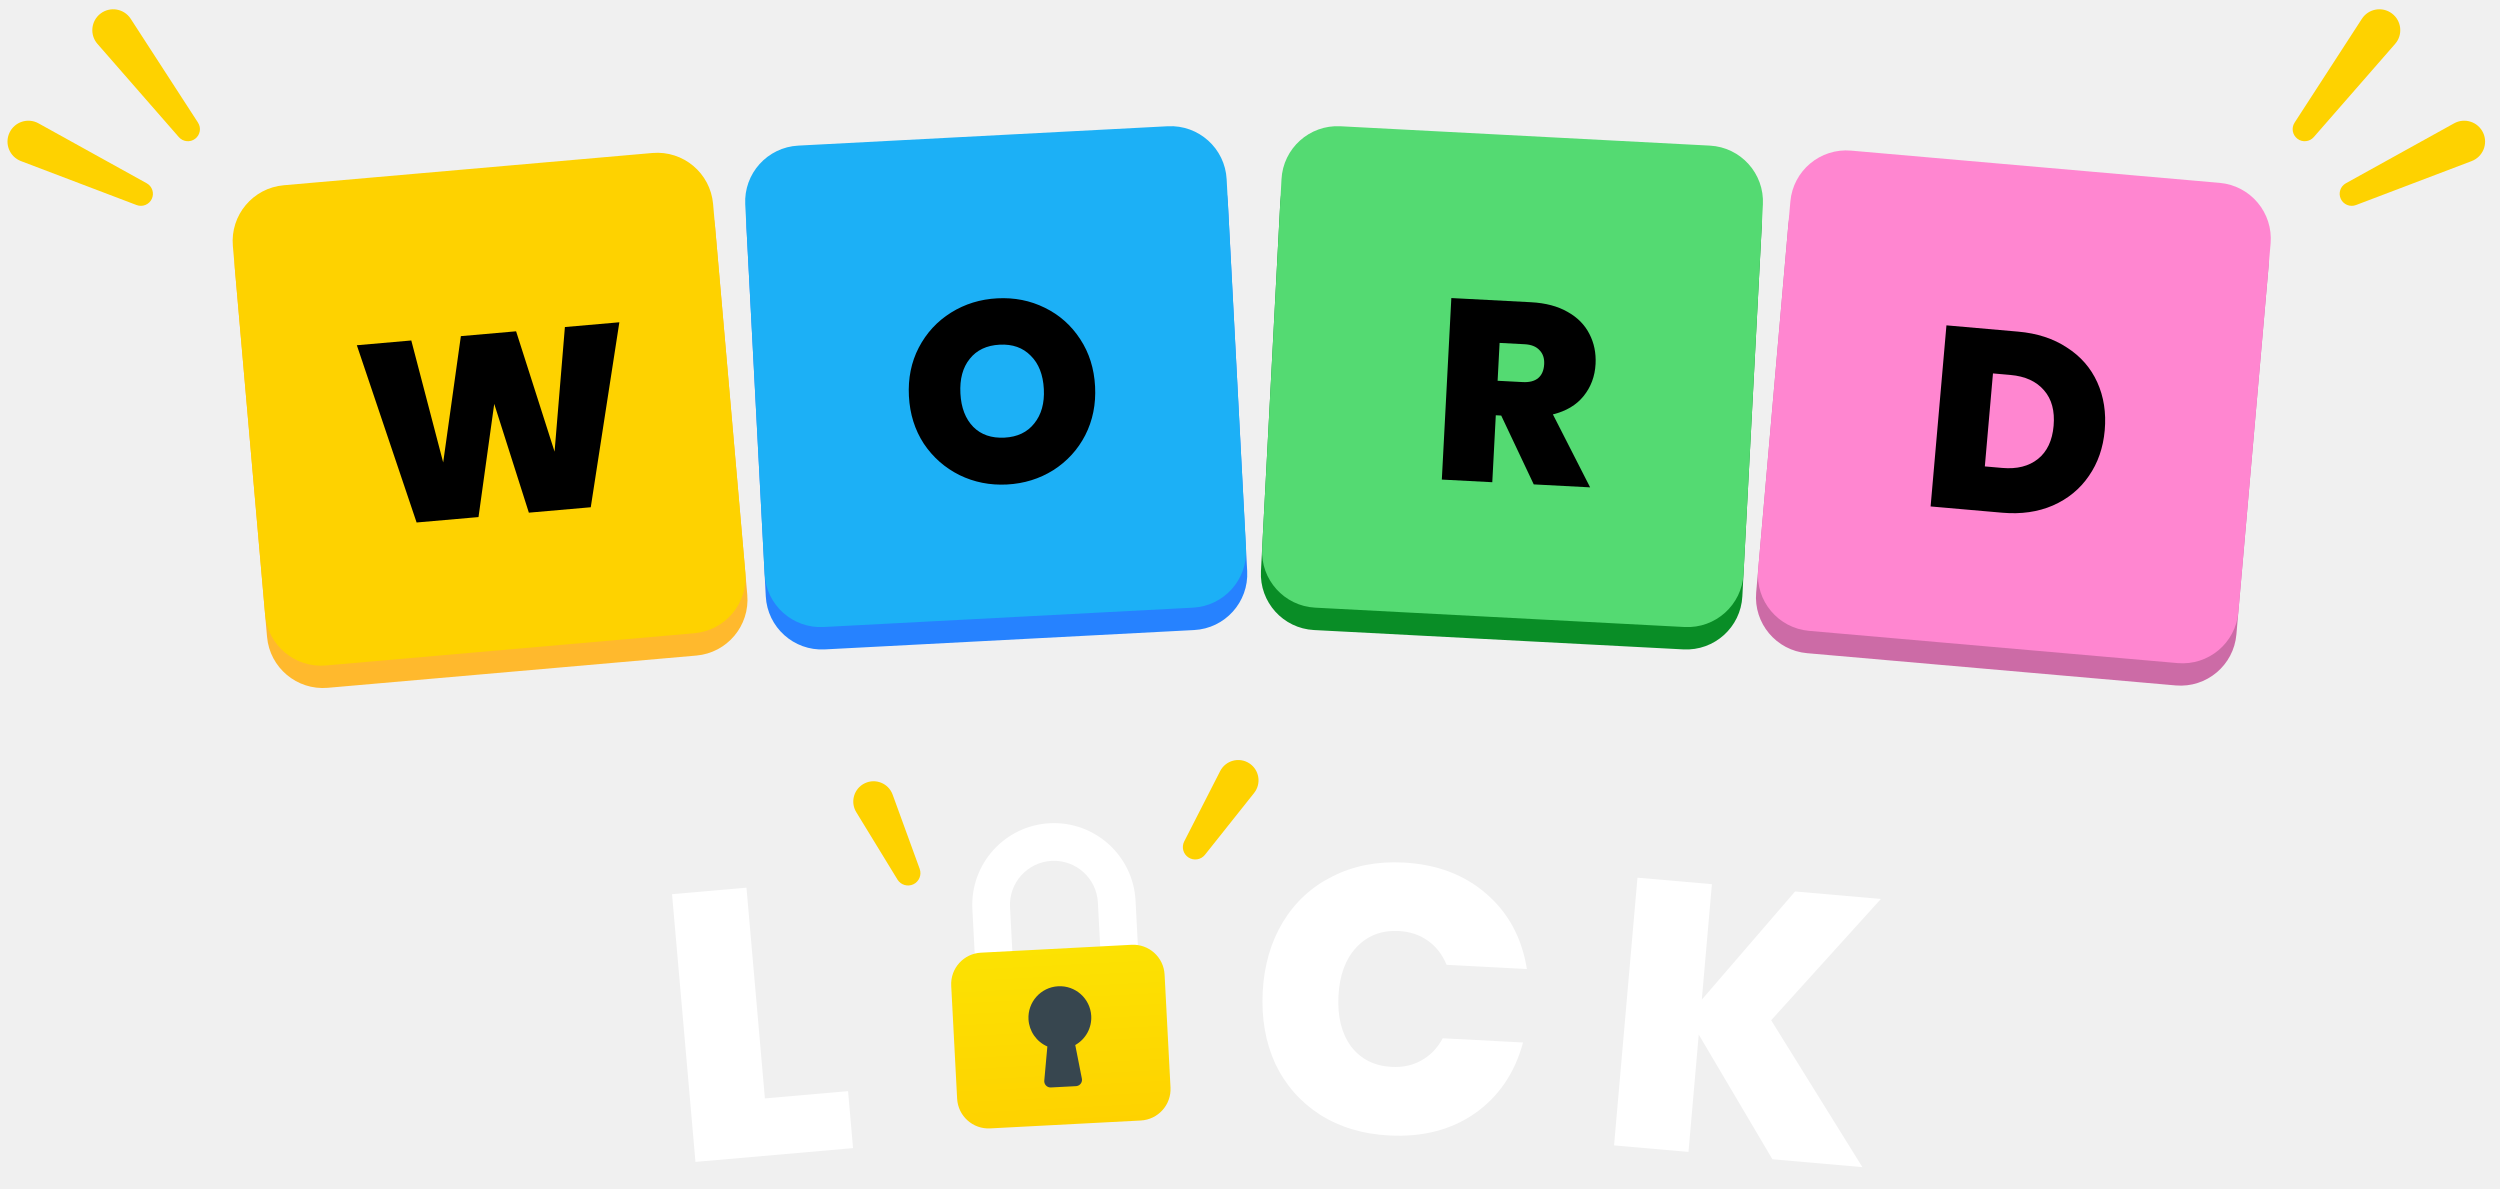
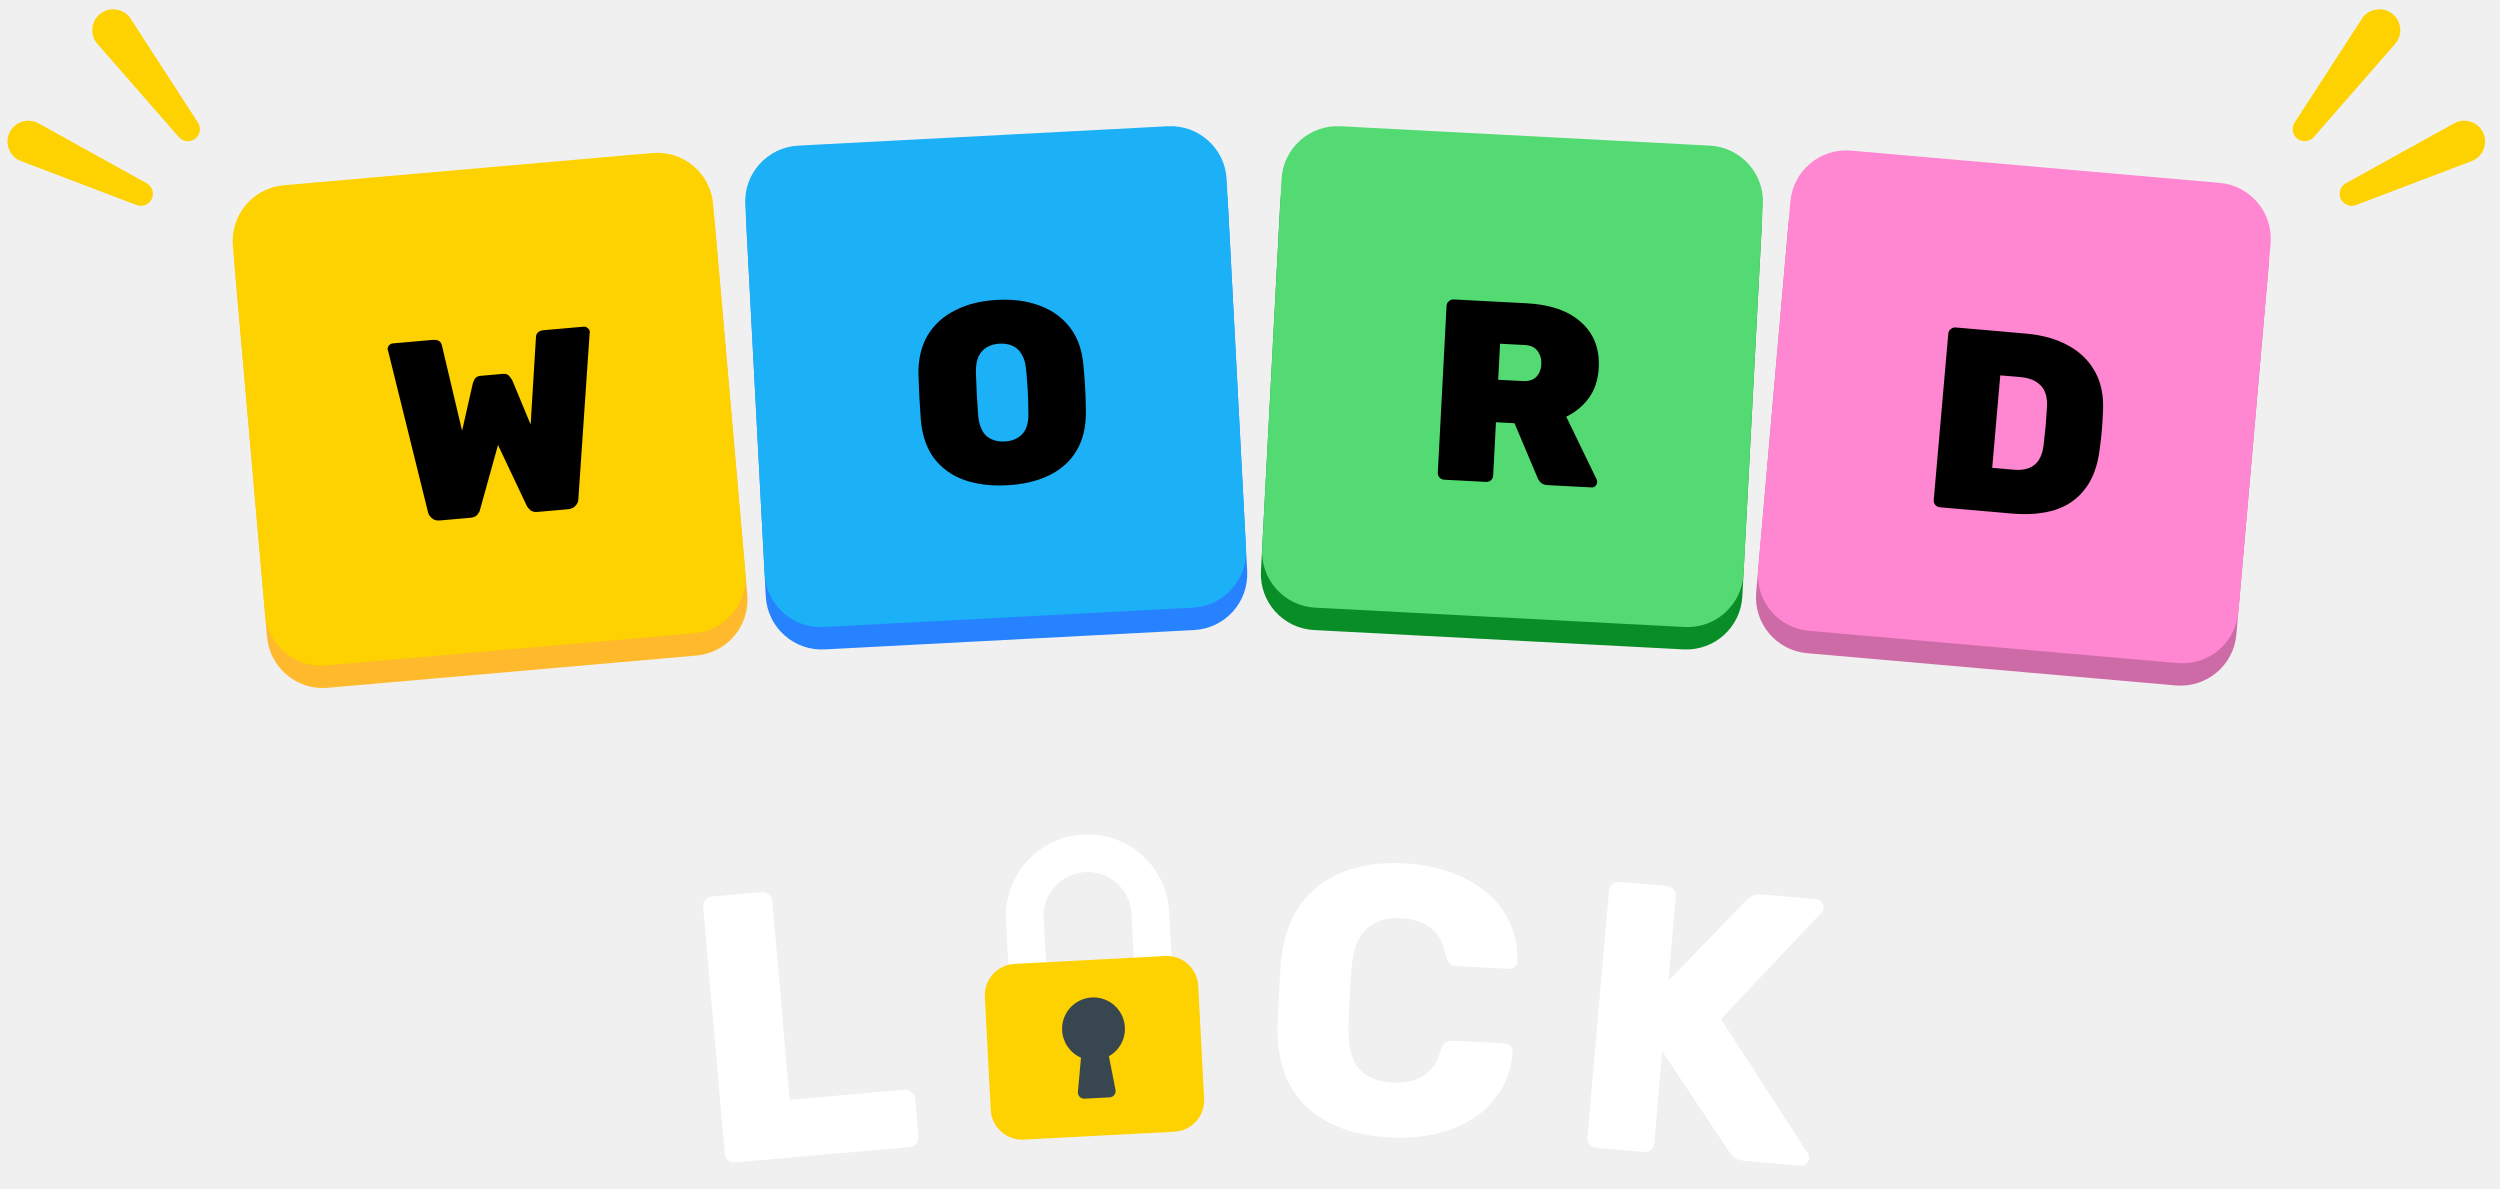
<svg xmlns="http://www.w3.org/2000/svg" width="223" height="106" viewBox="0 0 223 106" fill="none">
  <rect x="20.509" y="18.952" width="43" height="43" rx="5" transform="rotate(-5 20.5095 18.9518)" fill="#FFB92D" />
  <rect x="20.335" y="16.959" width="43" height="43" rx="5" transform="rotate(-5 20.3352 16.9595)" fill="#FED200" />
-   <path d="M55.246 28.747L52.696 45.247L47.174 45.73L44.085 36.026L42.683 46.123L37.161 46.606L31.83 30.795L36.687 30.37L39.532 41.25L41.109 29.983L46.036 29.552L49.468 40.288L50.389 29.172L55.246 28.747Z" fill="black" />
+   <path d="M39.239 46.424C38.949 46.449 38.713 46.385 38.53 46.232C38.347 46.079 38.232 45.904 38.184 45.708L34.612 31.268C34.61 31.252 34.601 31.238 34.585 31.224C34.583 31.209 34.582 31.193 34.581 31.178C34.569 31.041 34.605 30.922 34.688 30.822C34.786 30.706 34.903 30.642 35.041 30.63L38.592 30.319C39.066 30.278 39.342 30.446 39.421 30.824L41.218 38.424L42.167 34.231C42.188 34.122 42.245 33.986 42.339 33.824C42.431 33.647 42.607 33.547 42.867 33.524L44.86 33.349C45.12 33.327 45.31 33.395 45.432 33.553C45.552 33.697 45.64 33.82 45.695 33.923L47.333 37.866L47.807 30.09C47.82 29.704 48.055 29.491 48.513 29.451L52.065 29.14C52.202 29.128 52.321 29.172 52.422 29.271C52.537 29.353 52.601 29.463 52.613 29.6C52.614 29.616 52.615 29.631 52.617 29.646C52.618 29.662 52.612 29.677 52.598 29.694L51.588 44.536C51.59 44.736 51.507 44.928 51.338 45.111C51.185 45.294 50.963 45.398 50.673 45.424L47.946 45.662C47.671 45.686 47.459 45.636 47.309 45.51C47.158 45.369 47.056 45.248 47 45.145L44.422 39.691L42.807 45.511C42.786 45.621 42.706 45.759 42.566 45.925C42.441 46.075 42.241 46.161 41.966 46.185L39.239 46.424Z" fill="black" />
  <rect x="66.319" y="15.248" width="43" height="43" rx="5" transform="rotate(-3 66.3191 15.2477)" fill="#2682FF" />
  <rect x="66.214" y="13.25" width="43" height="43" rx="5" transform="rotate(-3 66.2144 13.2504)" fill="#1CB0F6" />
-   <path d="M89.825 43.217C88.309 43.296 86.897 43.017 85.59 42.379C84.281 41.726 83.219 40.792 82.403 39.575C81.601 38.343 81.158 36.931 81.075 35.338C80.992 33.745 81.284 32.302 81.954 31.008C82.637 29.698 83.596 28.657 84.83 27.886C86.064 27.115 87.439 26.69 88.955 26.611C90.486 26.53 91.898 26.809 93.191 27.448C94.499 28.086 95.553 29.021 96.355 30.253C97.156 31.47 97.598 32.875 97.681 34.468C97.765 36.06 97.472 37.511 96.804 38.821C96.135 40.115 95.183 41.155 93.95 41.941C92.716 42.712 91.341 43.137 89.825 43.217ZM89.606 39.037C90.755 38.976 91.638 38.554 92.257 37.769C92.892 36.983 93.176 35.963 93.111 34.707C93.043 33.421 92.653 32.428 91.941 31.728C91.243 31.013 90.32 30.685 89.172 30.745C88.008 30.806 87.117 31.229 86.497 32.014C85.877 32.783 85.601 33.811 85.669 35.097C85.735 36.368 86.118 37.361 86.815 38.077C87.512 38.778 88.442 39.097 89.606 39.037Z" fill="black" />
+   <path d="M89.835 43.285C88.365 43.362 87.075 43.2 85.963 42.797C84.867 42.394 83.981 41.75 83.305 40.864C82.644 39.962 82.254 38.823 82.136 37.447C82.087 36.805 82.045 36.147 82.01 35.473C81.974 34.784 81.945 34.102 81.925 33.428C81.9 32.063 82.169 30.897 82.733 29.931C83.311 28.964 84.132 28.215 85.194 27.683C86.256 27.136 87.514 26.824 88.969 26.748C90.408 26.673 91.684 26.851 92.797 27.285C93.909 27.702 94.803 28.362 95.48 29.263C96.157 30.164 96.546 31.295 96.648 32.656C96.714 33.328 96.765 34.009 96.801 34.698C96.837 35.372 96.856 36.031 96.859 36.676C96.885 38.056 96.609 39.23 96.03 40.197C95.466 41.148 94.652 41.881 93.589 42.398C92.541 42.913 91.29 43.209 89.835 43.285ZM89.631 39.381C90.274 39.347 90.792 39.128 91.185 38.724C91.578 38.304 91.759 37.665 91.73 36.806C91.726 36.146 91.708 35.51 91.676 34.898C91.643 34.27 91.594 33.635 91.53 32.994C91.485 32.428 91.353 31.966 91.135 31.609C90.932 31.252 90.658 30.997 90.312 30.846C89.981 30.695 89.602 30.63 89.173 30.653C88.744 30.675 88.366 30.779 88.038 30.966C87.71 31.152 87.456 31.434 87.276 31.812C87.112 32.189 87.037 32.661 87.051 33.228C87.069 33.872 87.095 34.508 87.128 35.136C87.16 35.748 87.201 36.383 87.251 37.041C87.326 37.897 87.574 38.514 87.993 38.891C88.426 39.252 88.972 39.415 89.631 39.381Z" fill="black" />
  <rect x="114.465" y="12.997" width="43" height="43" rx="5" transform="rotate(3 114.465 12.9973)" fill="#098D26" />
  <rect x="114.57" y="11" width="43" height="43" rx="5" transform="rotate(3 114.57 11)" fill="#54DA72" />
-   <path d="M136.81 43.208L133.908 37.068L133.425 37.042L133.112 43.014L128.611 42.778L129.459 26.586L136.556 26.958C137.858 27.026 138.948 27.313 139.828 27.82C140.708 28.311 141.357 28.967 141.775 29.788C142.193 30.593 142.376 31.485 142.325 32.465C142.267 33.568 141.91 34.524 141.254 35.334C140.613 36.129 139.702 36.673 138.519 36.964L141.84 43.472L136.81 43.208ZM133.587 33.965L135.815 34.081C136.427 34.114 136.894 33.992 137.216 33.717C137.537 33.443 137.712 33.029 137.741 32.478C137.768 31.957 137.629 31.543 137.323 31.235C137.032 30.913 136.589 30.736 135.992 30.705L133.764 30.588L133.587 33.965Z" fill="black" />
+   <path d="M128.818 42.789C128.665 42.781 128.53 42.721 128.413 42.607C128.297 42.478 128.244 42.329 128.253 42.161L129.033 27.277C129.041 27.109 129.11 26.974 129.238 26.873C129.367 26.757 129.508 26.703 129.661 26.711L136.207 27.054C138.29 27.164 139.895 27.724 141.025 28.735C142.169 29.747 142.697 31.103 142.608 32.802C142.552 33.874 142.259 34.772 141.73 35.497C141.2 36.222 140.526 36.778 139.708 37.164L142.41 42.742C142.451 42.836 142.469 42.921 142.465 42.998C142.458 43.136 142.406 43.256 142.308 43.358C142.211 43.445 142.094 43.485 141.956 43.478L138.075 43.274C137.784 43.259 137.565 43.179 137.42 43.033C137.274 42.872 137.182 42.729 137.143 42.604L135.094 37.752L133.44 37.665L133.191 42.42C133.182 42.588 133.113 42.73 132.984 42.846C132.871 42.948 132.731 42.994 132.562 42.986L128.818 42.789ZM133.639 33.875L135.821 33.99C136.357 34.018 136.762 33.893 137.038 33.616C137.314 33.323 137.464 32.955 137.487 32.511C137.511 32.051 137.402 31.654 137.158 31.319C136.93 30.985 136.54 30.803 135.989 30.774L133.807 30.66L133.639 33.875Z" fill="black" />
  <rect x="159.962" y="14.992" width="43" height="43" rx="5" transform="rotate(5 159.962 14.9924)" fill="#CC6BA6" />
  <rect x="160.136" y="13" width="43" height="43" rx="5" transform="rotate(5 160.136 13)" fill="#FF86D0" />
-   <path d="M180.015 29.581C181.711 29.729 183.163 30.202 184.37 31.001C185.595 31.785 186.497 32.818 187.077 34.1C187.658 35.383 187.879 36.81 187.742 38.383C187.605 39.942 187.132 41.301 186.323 42.461C185.529 43.623 184.459 44.499 183.115 45.09C181.787 45.666 180.282 45.881 178.602 45.734L172.21 45.175L173.623 29.021L180.015 29.581ZM178.605 41.74C179.919 41.855 180.981 41.586 181.793 40.934C182.604 40.281 183.067 39.298 183.182 37.985C183.298 36.656 183.014 35.599 182.328 34.816C181.644 34.017 180.645 33.561 179.331 33.446L177.773 33.309L177.047 41.604L178.605 41.74Z" fill="black" />
-   <path d="M68.229 97.979L75.647 97.33L76.091 102.411L62.035 103.64L59.946 79.762L66.585 79.181L68.229 97.979Z" fill="white" />
-   <path d="M112.634 88.471C112.758 86.117 113.354 84.049 114.424 82.266C115.517 80.462 116.996 79.098 118.86 78.175C120.725 77.228 122.835 76.817 125.189 76.94C128.177 77.097 130.647 78.032 132.6 79.746C134.555 81.437 135.754 83.668 136.199 86.438L129.035 86.062C128.652 85.134 128.089 84.412 127.344 83.897C126.622 83.382 125.763 83.099 124.767 83.047C123.228 82.966 121.965 83.456 120.979 84.516C120.016 85.555 119.487 86.992 119.391 88.825C119.294 90.681 119.669 92.188 120.516 93.344C121.387 94.479 122.592 95.087 124.132 95.168C125.128 95.22 126.012 95.028 126.783 94.592C127.578 94.157 128.214 93.498 128.692 92.615L135.856 92.99C135.124 95.699 133.697 97.803 131.575 99.303C129.455 100.781 126.901 101.441 123.913 101.285C121.559 101.162 119.503 100.543 117.746 99.43C115.99 98.293 114.662 96.782 113.762 94.897C112.886 92.99 112.51 90.848 112.634 88.471Z" fill="white" />
-   <path d="M158.098 103.405L151.528 92.284L150.613 102.75L143.974 102.169L146.063 78.291L152.702 78.871L151.801 89.168L160.119 79.52L167.774 80.19L157.988 91.006L166.125 104.107L158.098 103.405Z" fill="white" />
-   <path d="M93.631 73.432C97.648 73.226 101.074 76.311 101.29 80.328L101.524 84.806C101.541 85.115 101.303 85.379 100.994 85.395L98.755 85.512C98.446 85.528 98.182 85.291 98.166 84.982L97.931 80.504C97.818 78.339 95.971 76.677 93.807 76.79C91.643 76.904 89.981 78.75 90.094 80.914L90.329 85.392C90.345 85.702 90.107 85.965 89.798 85.982L87.559 86.099C87.25 86.115 86.986 85.878 86.97 85.569L86.735 81.09C86.53 77.073 89.614 73.647 93.631 73.432Z" fill="white" />
-   <path d="M100.935 84.275L87.501 84.979C85.955 85.06 84.767 86.379 84.848 87.925L85.376 98.001C85.457 99.547 86.776 100.734 88.322 100.653L101.757 99.949C103.302 99.868 104.49 98.549 104.409 97.004L103.881 86.927C103.8 85.382 102.481 84.194 100.935 84.275Z" fill="url(#paint0_linear_9_358)" />
-   <path d="M91.742 90.932C91.654 89.386 92.836 88.062 94.382 87.975C95.927 87.887 97.251 89.069 97.338 90.615C97.368 91.138 97.25 91.66 96.998 92.12C96.746 92.579 96.37 92.96 95.913 93.216L96.504 96.217C96.563 96.52 96.365 96.815 96.061 96.874C96.035 96.879 96.009 96.882 95.983 96.884L93.744 97.001C93.435 97.02 93.169 96.786 93.149 96.477C93.147 96.448 93.148 96.42 93.15 96.391L93.424 93.346C92.948 93.138 92.539 92.802 92.242 92.376C91.945 91.95 91.772 91.45 91.742 90.932Z" fill="#37464F" />
-   <path d="M111.431 68.083C110.531 67.503 109.327 67.827 108.839 68.781L105.631 75.058C105.373 75.564 105.539 76.183 106.017 76.49C106.494 76.798 107.127 76.693 107.48 76.249L111.868 70.731C112.534 69.893 112.331 68.663 111.431 68.083Z" fill="#FED200" />
-   <path d="M77.137 69.868C78.102 69.403 79.257 69.873 79.623 70.879L82.036 77.503C82.231 78.037 81.989 78.63 81.478 78.877C80.966 79.123 80.352 78.942 80.055 78.458L76.378 72.443C75.82 71.529 76.172 70.333 77.137 69.868Z" fill="#FED200" />
+   <path d="M173.032 45.247C172.88 45.233 172.747 45.168 172.634 45.05C172.522 44.917 172.474 44.767 172.489 44.599L173.788 29.752C173.802 29.584 173.876 29.451 174.007 29.355C174.14 29.244 174.283 29.195 174.436 29.208L180.714 29.757C182.195 29.887 183.457 30.244 184.499 30.827C185.542 31.396 186.336 32.173 186.88 33.16C187.425 34.146 187.661 35.321 187.588 36.685C187.561 37.344 187.526 37.926 187.481 38.43C187.437 38.934 187.372 39.506 187.285 40.145C187.099 41.575 186.667 42.73 185.989 43.61C185.327 44.491 184.442 45.114 183.332 45.478C182.224 45.828 180.922 45.937 179.425 45.806L173.032 45.247ZM177.704 41.73L179.651 41.901C180.155 41.945 180.59 41.898 180.956 41.761C181.322 41.624 181.62 41.388 181.849 41.054C182.08 40.705 182.228 40.248 182.292 39.685C182.346 39.243 182.389 38.846 182.419 38.495C182.465 38.145 182.496 37.794 182.512 37.441C182.542 37.09 182.569 36.7 182.591 36.271C182.634 35.428 182.443 34.795 182.018 34.373C181.609 33.953 181.022 33.709 180.258 33.642L178.425 33.482L177.704 41.73Z" fill="black" />
+   <path d="M65.57 103.681C65.321 103.703 65.111 103.642 64.939 103.497C64.767 103.353 64.671 103.157 64.649 102.908L62.723 80.893C62.701 80.644 62.762 80.434 62.907 80.262C63.051 80.09 63.247 79.993 63.495 79.972L67.966 79.581C68.192 79.561 68.391 79.623 68.563 79.767C68.757 79.91 68.865 80.105 68.887 80.353L70.44 98.102L80.669 97.207C80.917 97.185 81.128 97.257 81.302 97.424C81.497 97.566 81.605 97.762 81.627 98.01L81.923 101.397C81.945 101.646 81.872 101.857 81.705 102.031C81.561 102.202 81.365 102.299 81.116 102.321L65.57 103.681Z" fill="white" />
+   <path d="M123.967 101.458C121.816 101.345 119.99 100.898 118.487 100.115C117.007 99.334 115.873 98.242 115.084 96.839C114.318 95.437 113.942 93.726 113.957 91.707C113.983 90.778 114.024 89.781 114.08 88.717C114.136 87.653 114.2 86.635 114.274 85.663C114.468 83.698 115.03 82.06 115.962 80.747C116.894 79.411 118.148 78.433 119.724 77.811C121.301 77.168 123.143 76.901 125.248 77.011C126.742 77.09 128.112 77.355 129.36 77.806C130.608 78.234 131.689 78.836 132.602 79.61C133.516 80.361 134.206 81.26 134.674 82.306C135.165 83.331 135.388 84.477 135.344 85.746C135.356 85.951 135.28 86.117 135.114 86.245C134.971 86.373 134.798 86.432 134.594 86.421L130.01 86.181C129.716 86.166 129.493 86.097 129.34 85.976C129.189 85.832 129.065 85.587 128.97 85.242C128.716 84.025 128.238 83.183 127.536 82.715C126.858 82.226 125.999 81.954 124.958 81.899C123.713 81.834 122.71 82.133 121.948 82.797C121.188 83.438 120.732 84.56 120.58 86.164C120.415 88.016 120.315 89.918 120.281 91.868C120.265 93.479 120.601 94.654 121.288 95.393C121.977 96.111 122.944 96.502 124.189 96.567C125.23 96.621 126.125 96.441 126.873 96.027C127.621 95.612 128.173 94.824 128.529 93.662C128.637 93.327 128.773 93.107 128.938 93.002C129.126 92.876 129.367 92.821 129.662 92.836L134.245 93.076C134.449 93.087 134.615 93.164 134.744 93.307C134.895 93.451 134.954 93.624 134.921 93.827C134.832 95.093 134.489 96.221 133.892 97.212C133.32 98.18 132.539 99.002 131.55 99.676C130.563 100.328 129.425 100.813 128.137 101.132C126.851 101.427 125.46 101.536 123.967 101.458Z" fill="white" />
+   <path d="M142.37 102.379C142.122 102.357 141.925 102.261 141.781 102.089C141.637 101.917 141.576 101.707 141.597 101.458L143.523 79.442C143.545 79.194 143.642 78.998 143.814 78.853C143.986 78.709 144.196 78.648 144.444 78.67L148.712 79.043C148.96 79.065 149.157 79.162 149.301 79.334C149.445 79.505 149.506 79.716 149.485 79.964L148.827 87.483L155.769 80.309C155.871 80.181 156.029 80.059 156.244 79.941C156.484 79.803 156.784 79.749 157.146 79.781L162.023 80.208C162.226 80.225 162.389 80.319 162.51 80.489C162.634 80.636 162.688 80.8 162.672 80.981C162.658 81.139 162.601 81.271 162.501 81.376L153.511 90.896L161.266 102.906C161.348 103.004 161.382 103.144 161.366 103.324C161.35 103.505 161.256 103.667 161.084 103.812C160.937 103.935 160.773 103.989 160.592 103.973L155.546 103.532C155.139 103.496 154.831 103.378 154.621 103.178C154.434 102.979 154.31 102.832 154.25 102.736L148.276 93.783L147.559 101.98C147.537 102.228 147.44 102.424 147.268 102.569C147.096 102.713 146.886 102.774 146.638 102.752L142.37 102.379Z" fill="white" />
+   <path d="M96.631 74.432C100.648 74.226 104.074 77.311 104.29 81.328L104.524 85.806C104.541 86.115 104.303 86.379 103.994 86.395L101.755 86.512C101.446 86.528 101.182 86.291 101.166 85.982L100.931 81.504C100.818 79.339 98.971 77.677 96.807 77.79C94.643 77.904 92.981 79.75 93.094 81.914L93.329 86.392C93.345 86.702 93.107 86.965 92.798 86.982L90.559 87.099C90.25 87.115 89.986 86.878 89.97 86.569L89.735 82.09C89.53 78.073 92.614 74.647 96.631 74.432Z" fill="white" />
+   <path d="M103.935 85.275L90.501 85.979C88.955 86.06 87.767 87.379 87.848 88.925L88.376 99.001C88.457 100.547 89.776 101.734 91.322 101.653L104.757 100.949C106.302 100.868 107.49 99.549 107.409 98.004L106.881 87.927C106.8 86.382 105.481 85.194 103.935 85.275Z" fill="url(#paint0_linear_9_358)" />
+   <path d="M94.742 91.932C94.654 90.386 95.836 89.062 97.382 88.975C98.927 88.887 100.251 90.069 100.338 91.615C100.368 92.138 100.25 92.66 99.998 93.12C99.746 93.579 99.37 93.96 98.913 94.216L99.504 97.217C99.563 97.52 99.365 97.815 99.061 97.874C99.035 97.879 99.009 97.882 98.983 97.884L96.744 98.001C96.435 98.02 96.169 97.786 96.149 97.477C96.147 97.448 96.148 97.42 96.15 97.391L96.424 94.346C95.948 94.138 95.539 93.802 95.242 93.376C94.945 92.95 94.772 92.45 94.742 91.932Z" fill="#37464F" />
  <path d="M0.842 11.846C1.297 10.866 2.488 10.477 3.433 11.001L13.087 16.348C13.58 16.621 13.778 17.228 13.541 17.739C13.304 18.25 12.712 18.491 12.185 18.291L1.87 14.37C0.859 13.986 0.387 12.826 0.842 11.846Z" fill="#FED200" />
  <path d="M8.975 1.205C9.838 0.554 11.072 0.771 11.66 1.678L17.662 10.939C17.968 11.412 17.857 12.041 17.407 12.38C16.958 12.72 16.322 12.654 15.952 12.229L8.694 3.916C7.983 3.102 8.113 1.856 8.975 1.205Z" fill="#FED200" />
  <path d="M221.497 11.846C221.042 10.866 219.851 10.477 218.906 11.001L209.252 16.348C208.759 16.621 208.561 17.228 208.798 17.739C209.035 18.25 209.627 18.491 210.154 18.291L220.47 14.37C221.48 13.986 221.952 12.826 221.497 11.846Z" fill="#FED200" />
  <path d="M213.364 1.205C212.501 0.554 211.267 0.771 210.68 1.678L204.677 10.939C204.371 11.412 204.482 12.041 204.932 12.38C205.382 12.72 206.017 12.654 206.388 12.229L213.645 3.916C214.356 3.102 214.227 1.856 213.364 1.205Z" fill="#FED200" />
  <defs>
-     <linearGradient id="paint0_linear_9_358" x1="95.039" y1="100.301" x2="94.218" y2="84.627" gradientUnits="userSpaceOnUse">
-       <stop stop-color="#FED200" />
-       <stop offset="1" stop-color="#FCE202" />
+     <linearGradient id="paint0_linear_9_358" x1="98.039" y1="101.301" x2="97.218" y2="85.627" gradientUnits="userSpaceOnUse">
+       <stop offset="1" stop-color="#FED200" />
    </linearGradient>
  </defs>
</svg>
